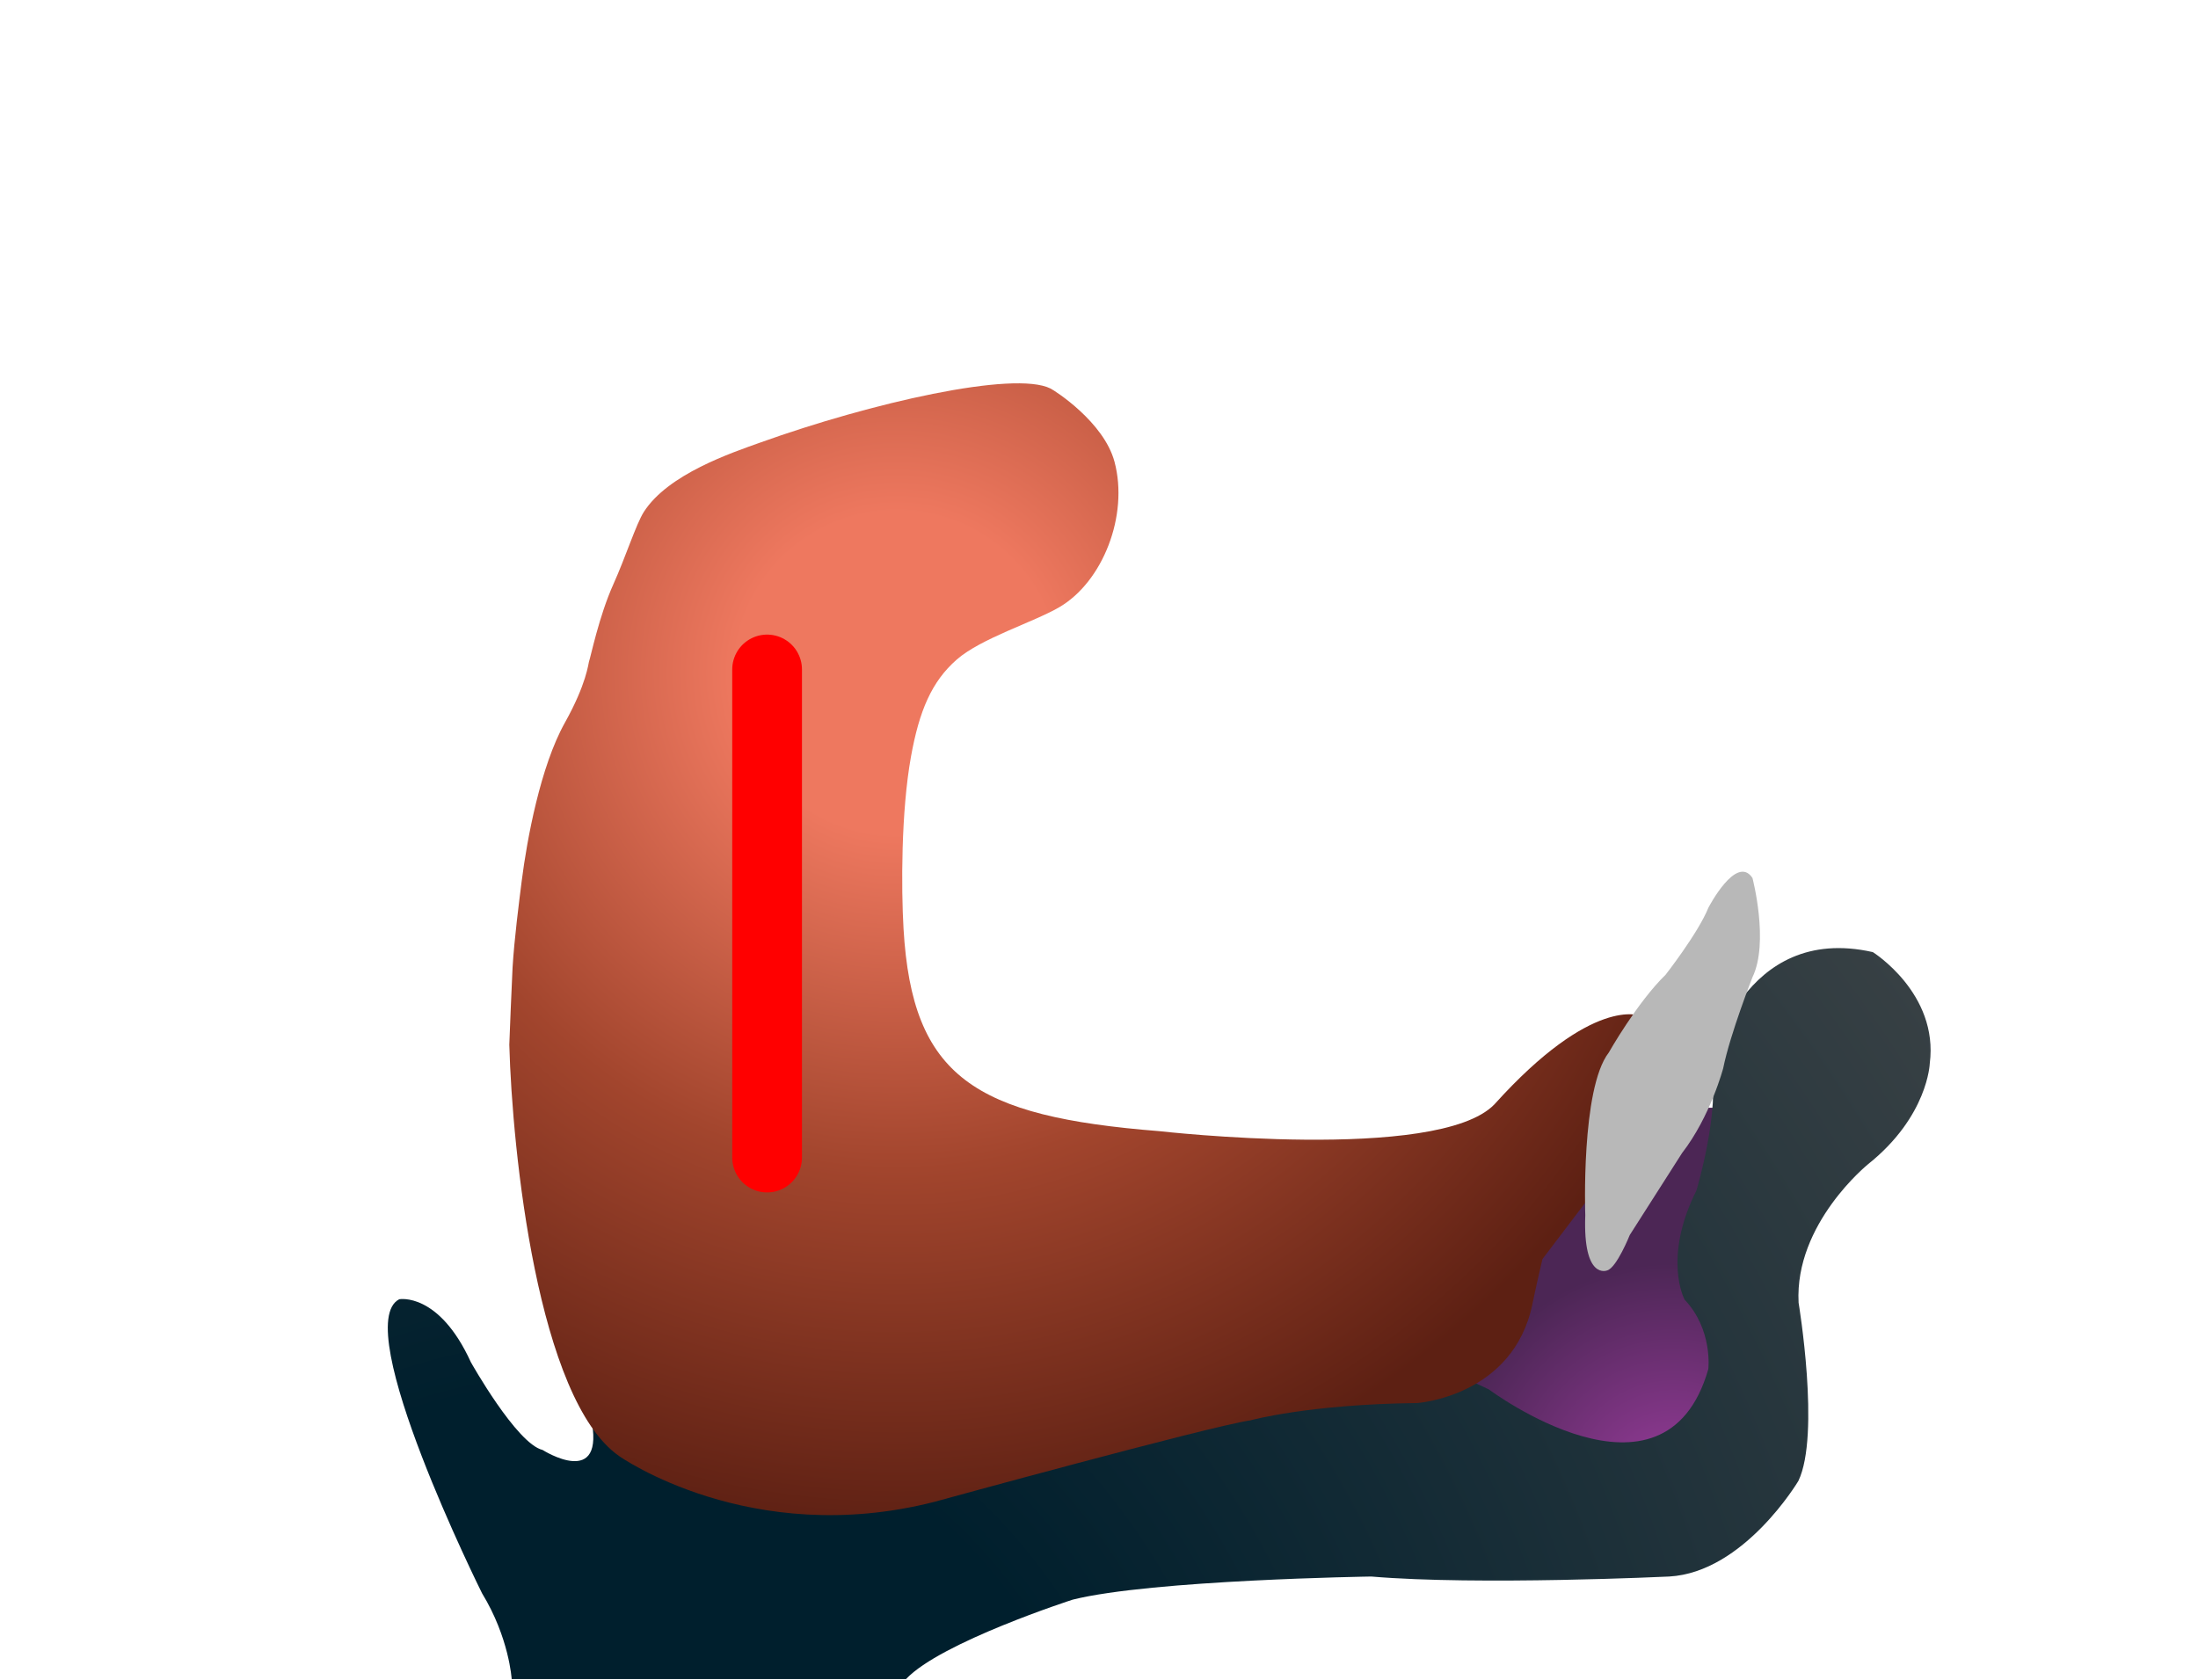
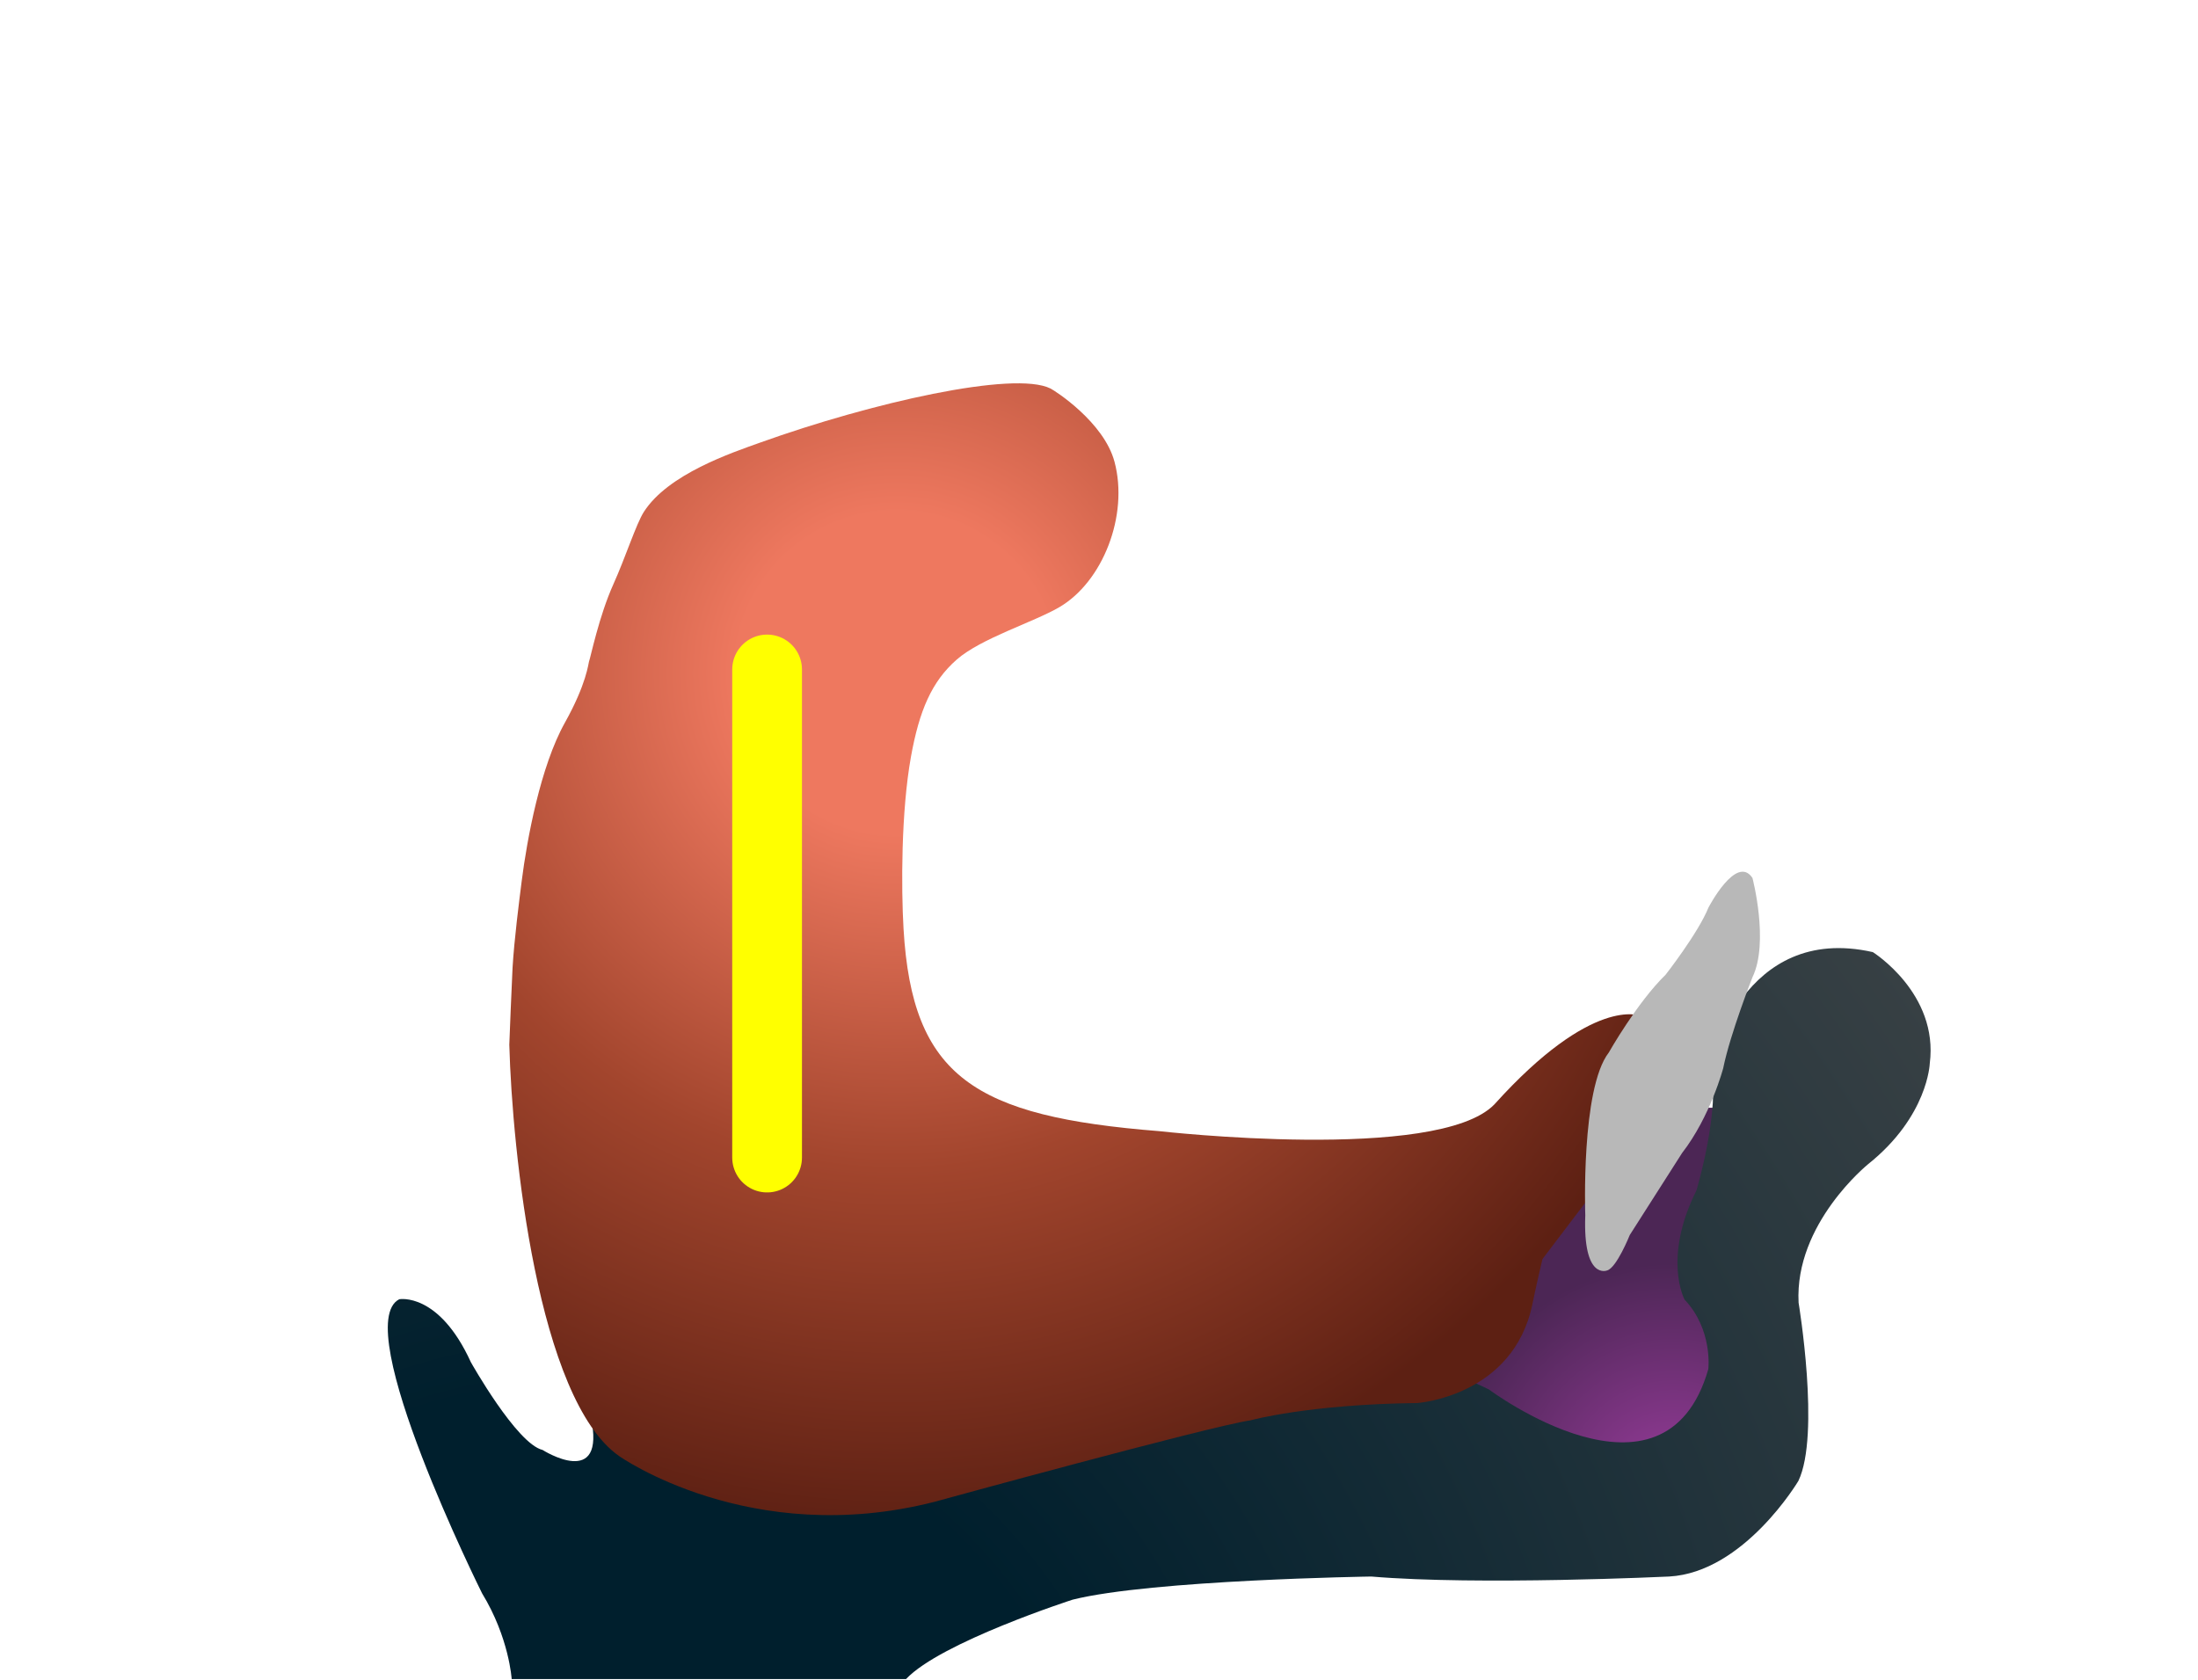
<svg xmlns="http://www.w3.org/2000/svg" width="157.59" height="120.4" version="1.1" viewBox="0 0 157.594 120.396" xml:space="preserve">
  <radialGradient id="a" cx="37.624" cy="106.93" r="21.912" gradientTransform="matrix(-1 0 0 1 157.59 0)" gradientUnits="userSpaceOnUse">
    <stop stop-color="#8D3991" offset=".115" />
    <stop stop-color="#4C2655" offset=".746" />
  </radialGradient>
  <path d="M114.72 79.43s-2.853 3.643-4.063 9.949l-5.73 10.778 1.594 4.075 10.038.709 2.896-.355 4.488-5.964-.65-5.67-1.594-5.313 3.069-8.209H114.72z" fill="url(#a)" />
  <radialGradient id="b" cx="115.82" cy="137.2" r="147.24" gradientTransform="matrix(-1 0 0 1 157.59 0)" gradientUnits="userSpaceOnUse">
    <stop stop-color="#001F2D" offset=".255" />
    <stop stop-color="#4D4D4D" offset="1" />
  </radialGradient>
  <path d="M134.28 68.268s4.73 2.958 4.082 7.986c0 0-.127 3.784-4.413 7.213 0 0-5.289 4.262-4.992 9.939 0 0 1.574 9.465-.013 12.777 0 0-3.892 6.563-9.273 6.859 0 0-13.662.652-21.353 0 0 0-15.733.238-21.412 1.659 0 0-9.464 3.052-11.946 5.694H36.687s-.178-2.967-2.125-6.153c0 0-9.566-19.222-5.935-21.083 0 0 2.835-.531 5.136 4.518 0 0 3.278 5.844 5.139 6.289 0 0 4.606 2.924 3.454-2.393l2.744 1.594 15.238 4.074 14.35-3.896 18.956-4.96h10.45l2.657 1.241s12.613 9.438 15.733-1.455c0 0 .339-2.834-1.704-4.99 0 0-1.587-2.951.854-7.827 0 0 1.757-5.843 1.021-9.019 0 .001 2.263-10.179 11.625-8.067z" fill="url(#b)" />
  <radialGradient id="c" cx="93.299" cy="48.251" r="61.88" gradientTransform="matrix(-1 0 0 1 157.59 0)" gradientUnits="userSpaceOnUse">
    <stop stop-color="#EE785F" offset=".186" />
    <stop stop-color="#A2452D" offset=".576" />
    <stop stop-color="#5D2013" offset="1" />
  </radialGradient>
  <path d="M65.314 54.262c-.707 3.926-.703 9.41-.531 12.344.625 10.625 5.085 13.449 18.335 14.5 0 0 19.965 2.271 24.025-1.916 7.074-7.85 10.47-6.351 10.47-6.351a3.304 3.304 0 0 0-.708.569l.708-.569.537 1.49-.537 6.707-7.02 9.241c-.459 1.938-.723 3.236-.723 3.236-1.374 6.621-8.25 7.088-8.25 7.088-7.796.088-11.959 1.24-11.959 1.24-3.013.444-22.675 5.848-22.675 5.848-13.197 3.365-22.588-3.279-22.588-3.279-5.85-4.075-7.673-21.869-7.881-29.5-.001-.033.183-4.664.233-5.523.122-2.064.476-4.787.656-6.219.375-2.969 1.344-8.219 3.094-11.348 1.563-2.794 1.687-4.274 1.728-4.377.116-.294.717-3.263 1.751-5.555.861-1.909 1.634-4.327 2.184-5.186 1.742-2.719 6.303-4.24 8.346-4.972 7.93-2.844 18.191-5.183 20.811-3.875.313.156 3.822 2.397 4.588 5.25 1.032 3.849-.844 8.625-3.969 10.438-1.867 1.083-5.594 2.219-7.344 3.75-1.796 1.572-2.687 3.67-3.281 6.969z" fill="url(#c)" />
  <path d="M125.65 62.953s1.21 4.607 0 7.116c0 0-1.595 4.046-2.099 6.526 0 0-.912 3.455-2.95 6.082 0 0-2.805 4.4-3.749 5.877 0 0-.944 2.361-1.624 2.539 0 0-1.743.736-1.565-3.959 0 0-.325-9.063 1.683-11.662 0 0 2.038-3.602 4.075-5.582 0 0 2.331-2.979 3.071-4.811 0 .001 2.006-3.868 3.158-2.126z" fill="#B8B8B8" />
-   <path style="stroke:#f00;stroke-width:5;stroke-linecap:round" d="m 55,48 v 35" />
+   <path style="stroke:#ff0;stroke-width:5;stroke-linecap:round" d="m 55,48 v 35" />
</svg>
